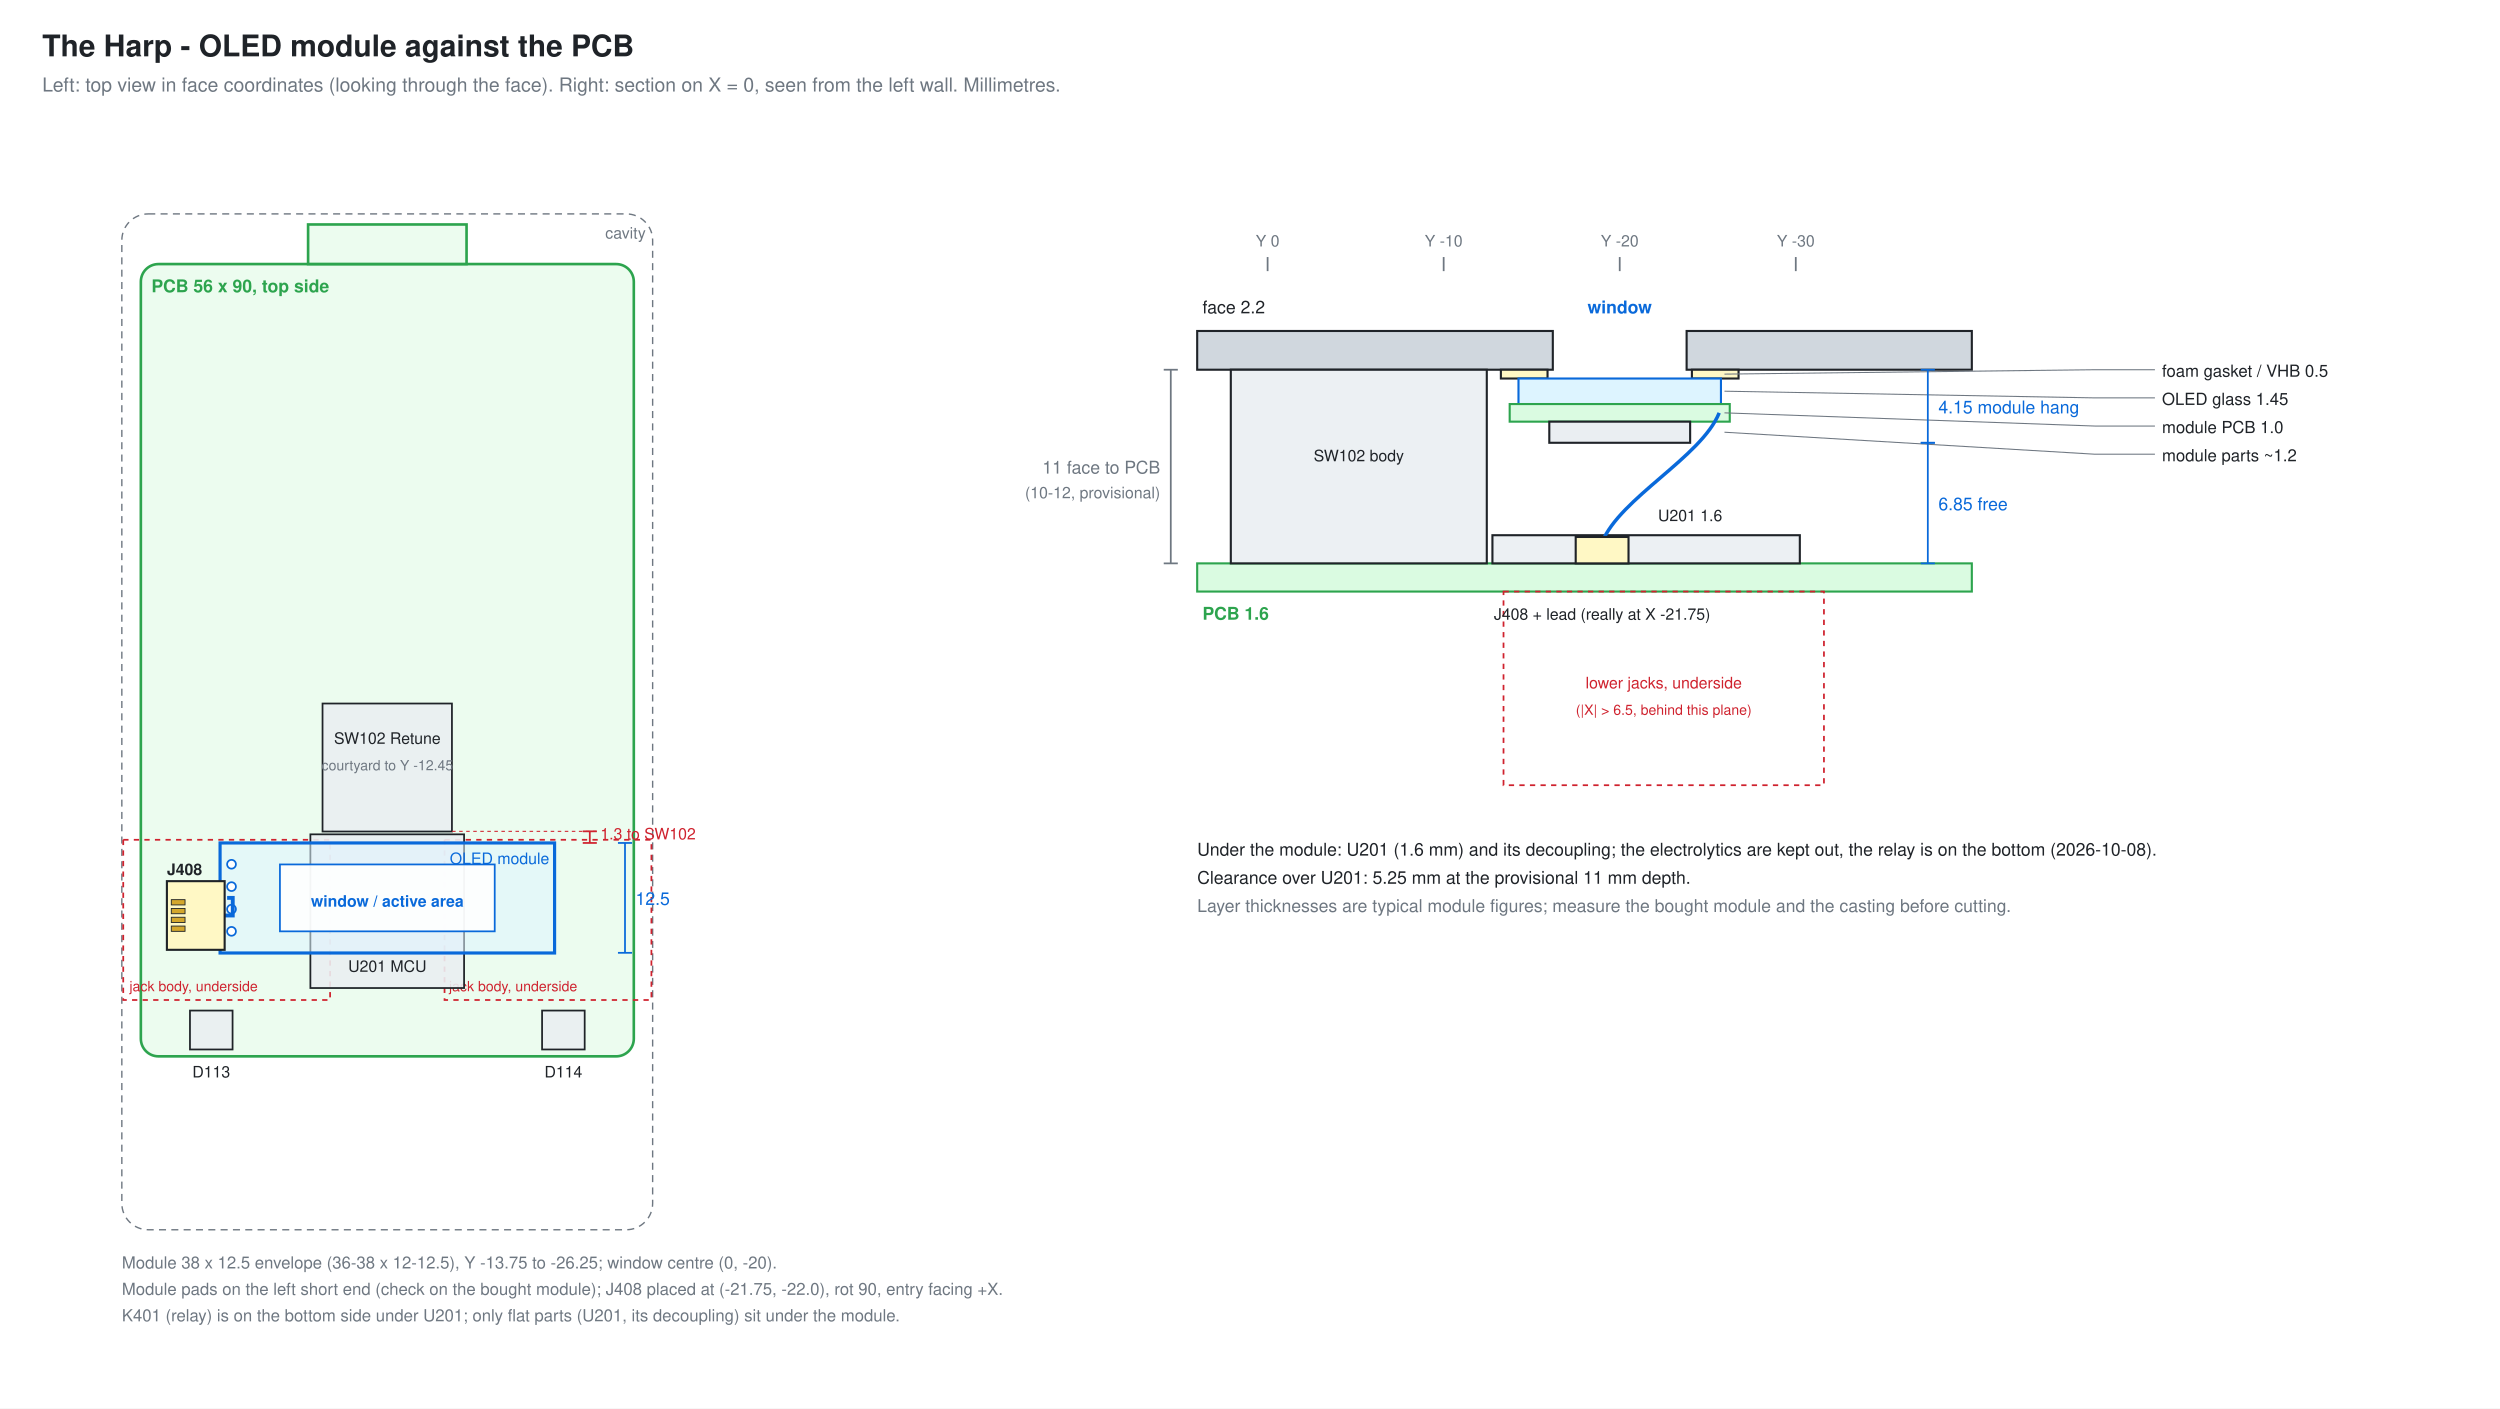
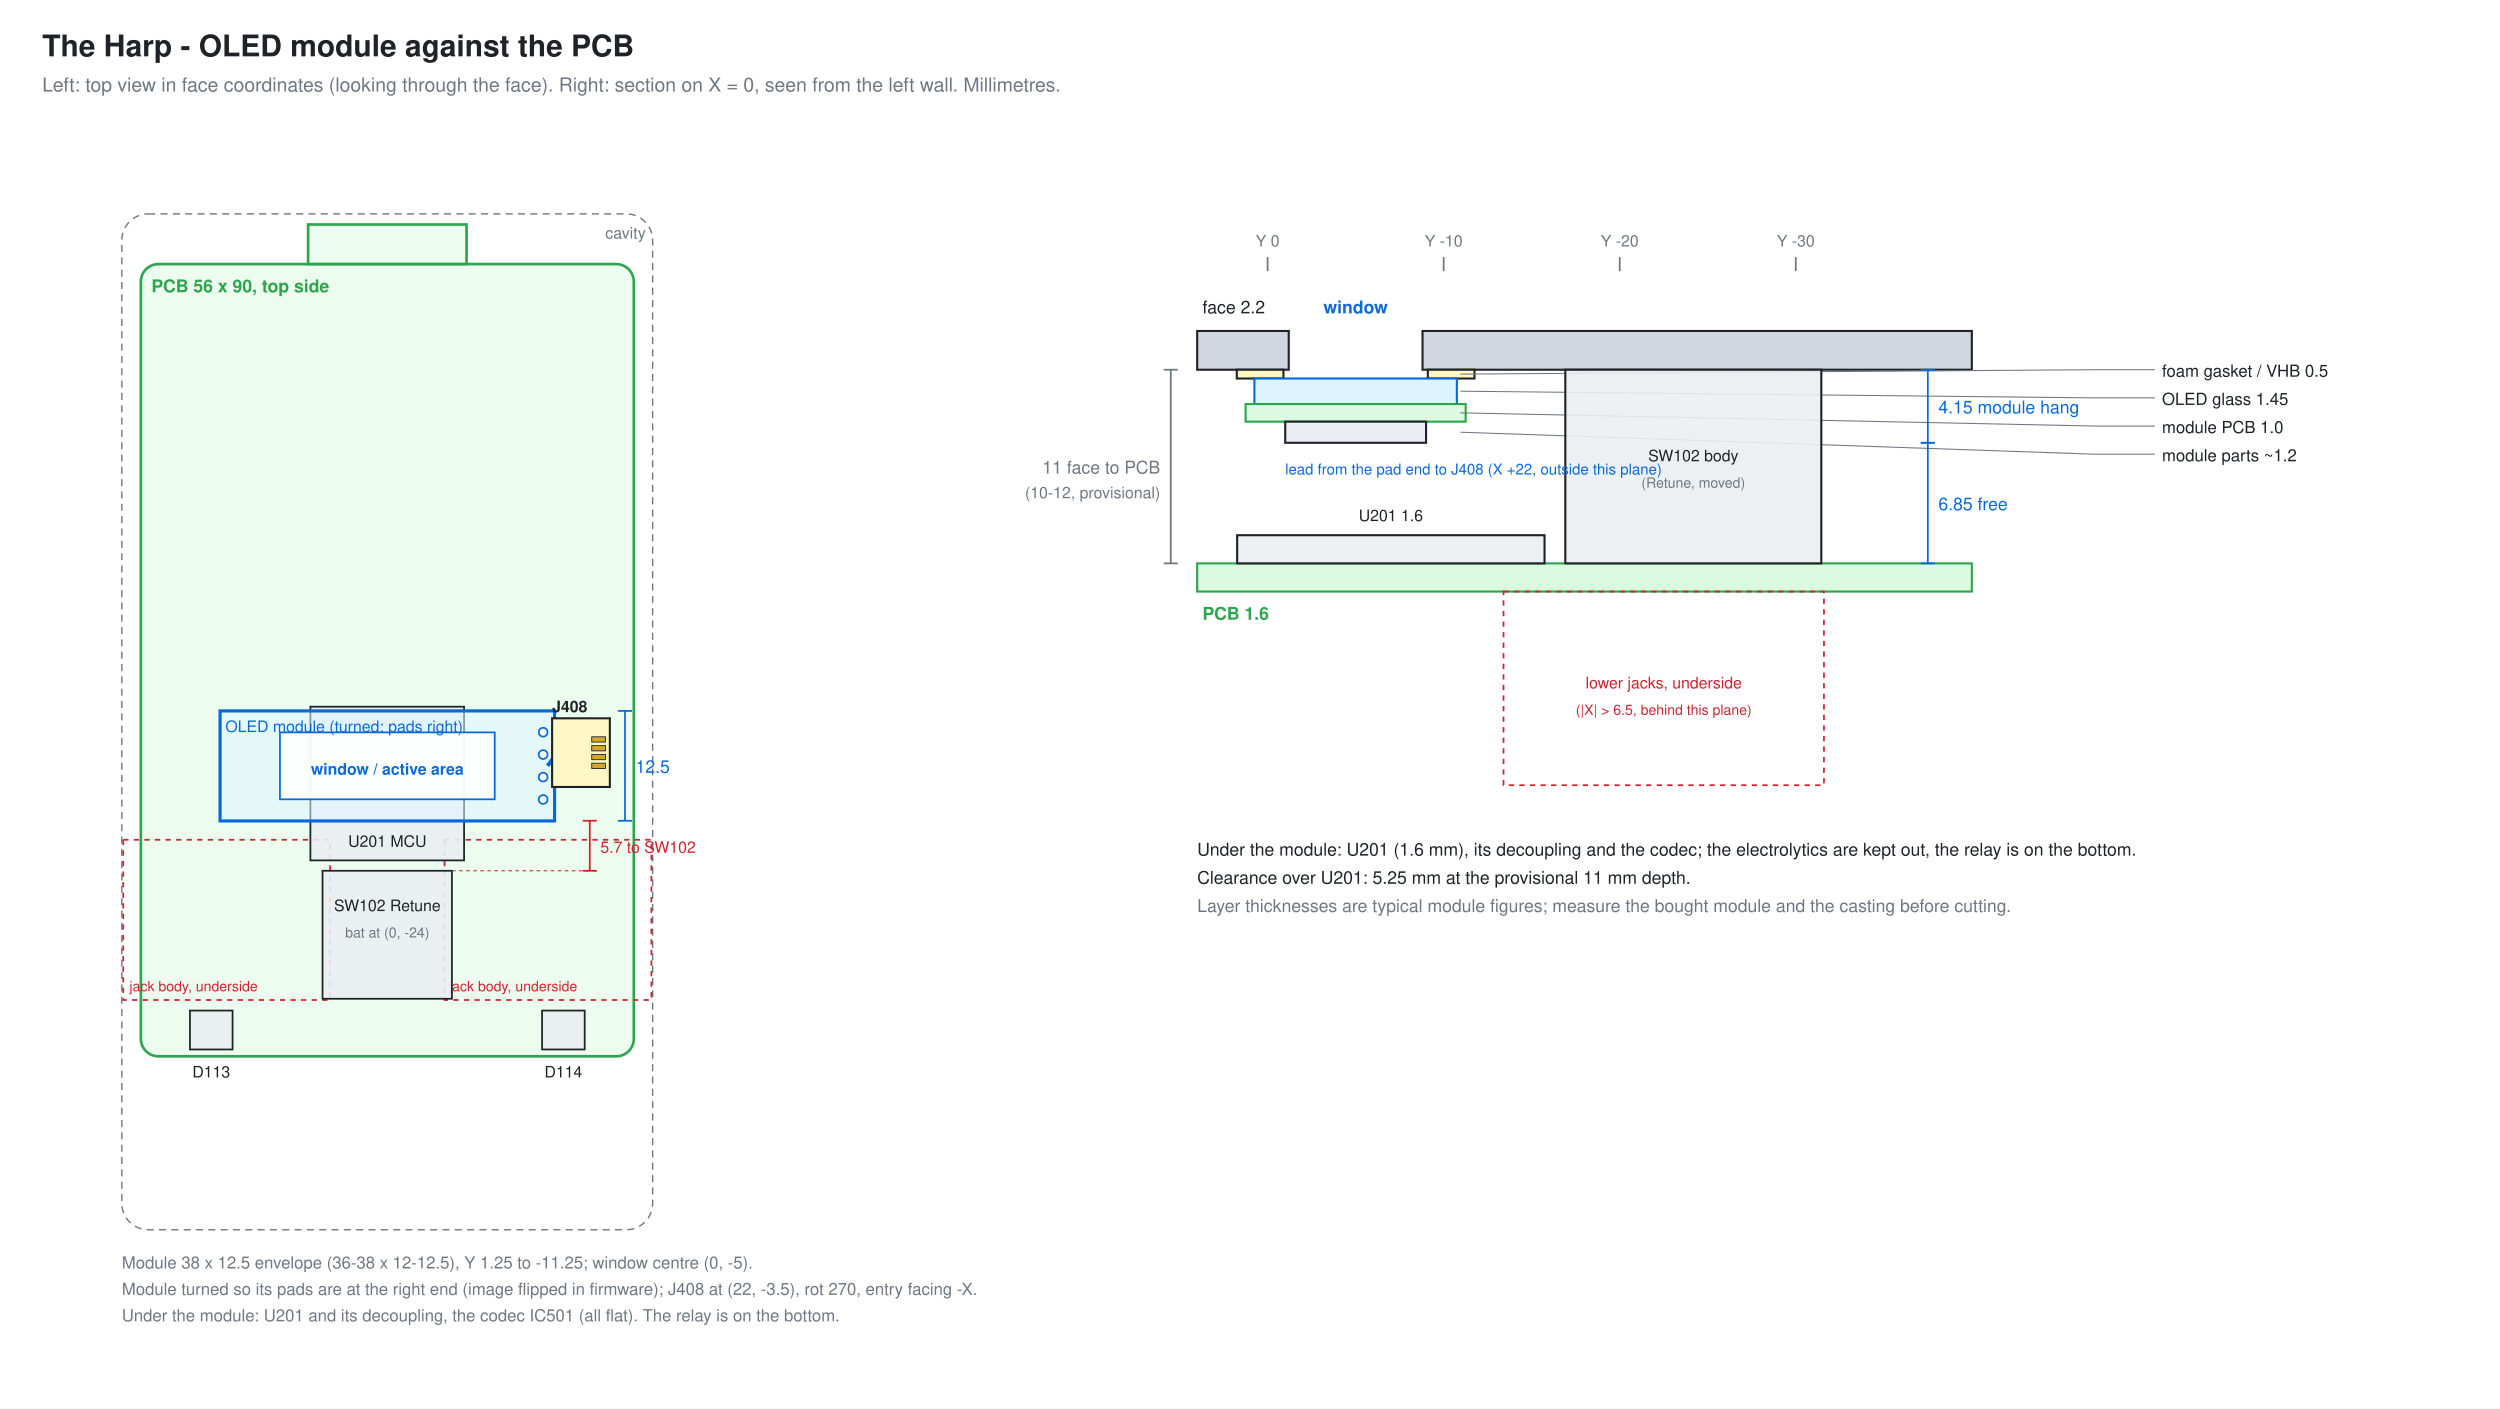
<svg xmlns="http://www.w3.org/2000/svg" width="1420" height="800" viewBox="0 0 1420 800">
  <rect width="100%" height="100%" fill="white" />
  <text x="24.0" y="32.0" font-family="Helvetica, Arial, sans-serif" font-size="17" fill="#1f2328" text-anchor="start" font-weight="bold">The Harp - OLED module against the PCB</text>
  <text x="24.0" y="52.0" font-family="Helvetica, Arial, sans-serif" font-size="11" fill="#6e7781" text-anchor="start" font-weight="normal">Left: top view in face coordinates (looking through the face). Right: section on X = 0, seen from the left wall. Millimetres.</text>
  <rect x="69.2" y="121.5" width="301.5" height="577.0" rx="15.0" stroke="#6e7781" fill="none" fill-opacity="1" stroke-width="0.8" stroke-dasharray="4 3" />
  <text x="366.8" y="135.5" font-family="Helvetica, Arial, sans-serif" font-size="9" fill="#6e7781" text-anchor="end" font-weight="normal">cavity</text>
  <rect x="80.0" y="150.0" width="280.0" height="450.0" rx="10.0" stroke="#2da44e" fill="#dafbe1" fill-opacity="0.5" stroke-width="1.5" />
  <rect x="175.0" y="127.5" width="90.0" height="22.5" rx="0.0" stroke="#2da44e" fill="#dafbe1" fill-opacity="0.5" stroke-width="1.5" />
  <text x="86.0" y="166.0" font-family="Helvetica, Arial, sans-serif" font-size="10" fill="#2da44e" text-anchor="start" font-weight="bold">PCB 56 x 90, top side</text>
  <rect x="70.0" y="477.0" width="117.5" height="91.0" rx="0.0" stroke="#cf222e" fill="none" fill-opacity="0.35" stroke-width="1" stroke-dasharray="3 3" />
  <rect x="252.5" y="477.0" width="117.5" height="91.0" rx="0.0" stroke="#cf222e" fill="none" fill-opacity="0.35" stroke-width="1" stroke-dasharray="3 3" />
  <text x="73.5" y="563.0" font-family="Helvetica, Arial, sans-serif" font-size="8" fill="#cf222e" text-anchor="start" font-weight="normal">jack body, underside</text>
  <text x="255.0" y="563.0" font-family="Helvetica, Arial, sans-serif" font-size="8" fill="#cf222e" text-anchor="start" font-weight="normal">jack body, underside</text>
-   <rect x="183.2" y="399.6" width="73.5" height="72.7" rx="0.0" stroke="#1f2328" fill="#eaeef2" fill-opacity="0.9" stroke-width="1" />
-   <text x="220.0" y="422.5" font-family="Helvetica, Arial, sans-serif" font-size="9" fill="#1f2328" text-anchor="middle" font-weight="normal">SW102 Retune</text>
-   <text x="220.0" y="437.5" font-family="Helvetica, Arial, sans-serif" font-size="8" fill="#6e7781" text-anchor="middle" font-weight="normal">courtyard to Y -12.45</text>
-   <rect x="176.3" y="473.9" width="87.3" height="87.3" rx="0.0" stroke="#1f2328" fill="#eaeef2" fill-opacity="0.9" stroke-width="1" />
-   <text x="220.0" y="552.0" font-family="Helvetica, Arial, sans-serif" font-size="9" fill="#1f2328" text-anchor="middle" font-weight="normal">U201 MCU</text>
+   <rect x="183.2" y="494.6" width="73.5" height="72.7" rx="0.0" stroke="#1f2328" fill="#eaeef2" fill-opacity="0.9" stroke-width="1" />
+   <text x="220.0" y="517.5" font-family="Helvetica, Arial, sans-serif" font-size="9" fill="#1f2328" text-anchor="middle" font-weight="normal">SW102 Retune</text>
+   <text x="220.0" y="532.5" font-family="Helvetica, Arial, sans-serif" font-size="8" fill="#6e7781" text-anchor="middle" font-weight="normal">bat at (0, -24)</text>
+   <rect x="176.3" y="401.4" width="87.3" height="87.3" rx="0.0" stroke="#1f2328" fill="#eaeef2" fill-opacity="0.9" stroke-width="1" />
+   <text x="220.0" y="481.0" font-family="Helvetica, Arial, sans-serif" font-size="9" fill="#1f2328" text-anchor="middle" font-weight="normal">U201 MCU</text>
  <rect x="107.9" y="574.0" width="24.2" height="22.1" rx="0.0" stroke="#1f2328" fill="#eaeef2" fill-opacity="0.9" stroke-width="1" />
  <text x="120.0" y="612.0" font-family="Helvetica, Arial, sans-serif" font-size="9" fill="#1f2328" text-anchor="middle" font-weight="normal">D113</text>
  <rect x="307.9" y="574.0" width="24.2" height="22.1" rx="0.0" stroke="#1f2328" fill="#eaeef2" fill-opacity="0.9" stroke-width="1" />
  <text x="320.0" y="612.0" font-family="Helvetica, Arial, sans-serif" font-size="9" fill="#1f2328" text-anchor="middle" font-weight="normal">D114</text>
-   <rect x="125.0" y="478.8" width="190.0" height="62.5" rx="0.0" stroke="#0969da" fill="#ddf4ff" fill-opacity="0.55" stroke-width="1.8" />
-   <rect x="159.0" y="491.0" width="122.0" height="38.0" rx="0.0" stroke="#0969da" fill="white" fill-opacity="0.9" stroke-width="1" />
-   <text x="220.0" y="515.0" font-family="Helvetica, Arial, sans-serif" font-size="9" fill="#0969da" text-anchor="middle" font-weight="bold">window / active area</text>
-   <text x="312.0" y="490.8" font-family="Helvetica, Arial, sans-serif" font-size="9" fill="#0969da" text-anchor="end" font-weight="normal">OLED module</text>
-   <circle cx="131.5" cy="490.9" r="2.5" stroke="#0969da" fill="white" stroke-width="1" />
-   <circle cx="131.5" cy="503.6" r="2.5" stroke="#0969da" fill="white" stroke-width="1" />
-   <circle cx="131.5" cy="516.4" r="2.5" stroke="#0969da" fill="white" stroke-width="1" />
-   <circle cx="131.5" cy="529.0" r="2.5" stroke="#0969da" fill="white" stroke-width="1" />
-   <polyline points="129.0,510.0 132.2,510.0 132.2,520.0 124.8,520.0" stroke="#0969da" stroke-width="2.2" fill="none" />
-   <rect x="94.8" y="500.5" width="32.8" height="39.0" rx="0.0" stroke="#1f2328" fill="#fff8c5" fill-opacity="1" stroke-width="1.2" />
-   <rect x="97.3" y="511.0" width="7.8" height="3.0" rx="0.0" stroke="#1f2328" fill="#d4a72c" fill-opacity="1" stroke-width="0.5" />
-   <rect x="97.3" y="516.0" width="7.8" height="3.0" rx="0.0" stroke="#1f2328" fill="#d4a72c" fill-opacity="1" stroke-width="0.5" />
-   <rect x="97.3" y="521.0" width="7.8" height="3.0" rx="0.0" stroke="#1f2328" fill="#d4a72c" fill-opacity="1" stroke-width="0.5" />
-   <rect x="97.3" y="526.0" width="7.8" height="3.0" rx="0.0" stroke="#1f2328" fill="#d4a72c" fill-opacity="1" stroke-width="0.5" />
-   <text x="94.8" y="497.0" font-family="Helvetica, Arial, sans-serif" font-size="9" fill="#1f2328" text-anchor="start" font-weight="bold">J408</text>
-   <line x1="355.0" y1="478.8" x2="355.0" y2="541.2" stroke="#0969da" stroke-width="1" />
-   <line x1="351.0" y1="478.8" x2="359.0" y2="478.8" stroke="#0969da" stroke-width="1" />
-   <line x1="351.0" y1="541.2" x2="359.0" y2="541.2" stroke="#0969da" stroke-width="1" />
-   <text x="361.0" y="514.0" font-family="Helvetica, Arial, sans-serif" font-size="10" fill="#0969da" text-anchor="start" font-weight="normal">12.5</text>
-   <line x1="256.8" y1="472.2" x2="339.0" y2="472.2" stroke="#cf222e" stroke-width="0.6" stroke-dasharray="2 2" />
-   <line x1="335.0" y1="472.2" x2="335.0" y2="478.8" stroke="#cf222e" stroke-width="1" />
-   <line x1="331.0" y1="472.2" x2="339.0" y2="472.2" stroke="#cf222e" stroke-width="1" />
-   <line x1="331.0" y1="478.8" x2="339.0" y2="478.8" stroke="#cf222e" stroke-width="1" />
-   <text x="341.0" y="479.5" font-family="Helvetica, Arial, sans-serif" font-size="10" fill="#cf222e" text-anchor="start" font-weight="normal" />
-   <text x="341.0" y="476.8" font-family="Helvetica, Arial, sans-serif" font-size="9" fill="#cf222e" text-anchor="start" font-weight="normal">1.3 to SW102</text>
-   <text x="69.2" y="720.5" font-family="Helvetica, Arial, sans-serif" font-size="9.5" fill="#6e7781" text-anchor="start" font-weight="normal">Module 38 x 12.5 envelope (36-38 x 12-12.5), Y -13.75 to -26.25; window centre (0, -20).</text>
-   <text x="69.2" y="735.5" font-family="Helvetica, Arial, sans-serif" font-size="9.5" fill="#6e7781" text-anchor="start" font-weight="normal">Module pads on the left short end (check on the bought module); J408 placed at (-21.75, -22.0), rot 90, entry facing +X.</text>
-   <text x="69.2" y="750.5" font-family="Helvetica, Arial, sans-serif" font-size="9.5" fill="#6e7781" text-anchor="start" font-weight="normal">K401 (relay) is on the bottom side under U201; only flat parts (U201, its decoupling) sit under the module.</text>
-   <rect x="680.0" y="188.0" width="202.0" height="22.0" rx="0.0" stroke="#1f2328" fill="#d0d7de" fill-opacity="1" stroke-width="1.2" />
-   <rect x="958.0" y="188.0" width="162.0" height="22.0" rx="0.0" stroke="#1f2328" fill="#d0d7de" fill-opacity="1" stroke-width="1.2" />
+   <rect x="125.0" y="403.8" width="190.0" height="62.5" rx="0.0" stroke="#0969da" fill="#ddf4ff" fill-opacity="0.55" stroke-width="1.8" />
+   <rect x="159.0" y="416.0" width="122.0" height="38.0" rx="0.0" stroke="#0969da" fill="white" fill-opacity="0.9" stroke-width="1" />
+   <text x="220.0" y="440.0" font-family="Helvetica, Arial, sans-serif" font-size="9" fill="#0969da" text-anchor="middle" font-weight="bold">window / active area</text>
+   <text x="128.0" y="415.8" font-family="Helvetica, Arial, sans-serif" font-size="9" fill="#0969da" text-anchor="start" font-weight="normal">OLED module (turned: pads right)</text>
+   <circle cx="308.5" cy="415.9" r="2.5" stroke="#0969da" fill="white" stroke-width="1" />
+   <circle cx="308.5" cy="428.6" r="2.5" stroke="#0969da" fill="white" stroke-width="1" />
+   <circle cx="308.5" cy="441.4" r="2.5" stroke="#0969da" fill="white" stroke-width="1" />
+   <circle cx="308.5" cy="454.1" r="2.5" stroke="#0969da" fill="white" stroke-width="1" />
+   <polyline points="311.0,435.0 316.5,427.5" stroke="#0969da" stroke-width="2.2" fill="none" />
+   <rect x="313.6" y="408.0" width="32.8" height="39.0" rx="0.0" stroke="#1f2328" fill="#fff8c5" fill-opacity="1" stroke-width="1.2" />
+   <rect x="336.1" y="418.5" width="7.8" height="3.0" rx="0.0" stroke="#1f2328" fill="#d4a72c" fill-opacity="1" stroke-width="0.5" />
+   <rect x="336.1" y="423.5" width="7.8" height="3.0" rx="0.0" stroke="#1f2328" fill="#d4a72c" fill-opacity="1" stroke-width="0.5" />
+   <rect x="336.1" y="428.5" width="7.8" height="3.0" rx="0.0" stroke="#1f2328" fill="#d4a72c" fill-opacity="1" stroke-width="0.5" />
+   <rect x="336.1" y="433.5" width="7.8" height="3.0" rx="0.0" stroke="#1f2328" fill="#d4a72c" fill-opacity="1" stroke-width="0.5" />
+   <text x="313.6" y="404.5" font-family="Helvetica, Arial, sans-serif" font-size="9" fill="#1f2328" text-anchor="start" font-weight="bold">J408</text>
+   <line x1="355.0" y1="403.8" x2="355.0" y2="466.2" stroke="#0969da" stroke-width="1" />
+   <line x1="351.0" y1="403.8" x2="359.0" y2="403.8" stroke="#0969da" stroke-width="1" />
+   <line x1="351.0" y1="466.2" x2="359.0" y2="466.2" stroke="#0969da" stroke-width="1" />
+   <text x="361.0" y="439.0" font-family="Helvetica, Arial, sans-serif" font-size="10" fill="#0969da" text-anchor="start" font-weight="normal">12.5</text>
+   <line x1="256.8" y1="494.6" x2="339.0" y2="494.6" stroke="#cf222e" stroke-width="0.6" stroke-dasharray="2 2" />
+   <line x1="335.0" y1="466.2" x2="335.0" y2="494.6" stroke="#cf222e" stroke-width="1" />
+   <line x1="331.0" y1="466.2" x2="339.0" y2="466.2" stroke="#cf222e" stroke-width="1" />
+   <line x1="331.0" y1="494.6" x2="339.0" y2="494.6" stroke="#cf222e" stroke-width="1" />
+   <text x="341.0" y="484.4" font-family="Helvetica, Arial, sans-serif" font-size="10" fill="#cf222e" text-anchor="start" font-weight="normal" />
+   <text x="341.0" y="484.4" font-family="Helvetica, Arial, sans-serif" font-size="9" fill="#cf222e" text-anchor="start" font-weight="normal">5.7 to SW102</text>
+   <text x="69.2" y="720.5" font-family="Helvetica, Arial, sans-serif" font-size="9.5" fill="#6e7781" text-anchor="start" font-weight="normal">Module 38 x 12.5 envelope (36-38 x 12-12.5), Y 1.25 to -11.25; window centre (0, -5).</text>
+   <text x="69.2" y="735.5" font-family="Helvetica, Arial, sans-serif" font-size="9.5" fill="#6e7781" text-anchor="start" font-weight="normal">Module turned so its pads are at the right end (image flipped in firmware); J408 at (22, -3.5), rot 270, entry facing -X.</text>
+   <text x="69.2" y="750.5" font-family="Helvetica, Arial, sans-serif" font-size="9.5" fill="#6e7781" text-anchor="start" font-weight="normal">Under the module: U201 and its decoupling, the codec IC501 (all flat). The relay is on the bottom.</text>
+   <rect x="680.0" y="188.0" width="52.0" height="22.0" rx="0.0" stroke="#1f2328" fill="#d0d7de" fill-opacity="1" stroke-width="1.2" />
+   <rect x="808.0" y="188.0" width="312.0" height="22.0" rx="0.0" stroke="#1f2328" fill="#d0d7de" fill-opacity="1" stroke-width="1.2" />
  <text x="683.0" y="178.0" font-family="Helvetica, Arial, sans-serif" font-size="10" fill="#1f2328" text-anchor="start" font-weight="normal">face 2.2</text>
-   <text x="920.0" y="178.0" font-family="Helvetica, Arial, sans-serif" font-size="10" fill="#0969da" text-anchor="middle" font-weight="bold">window</text>
+   <text x="770.0" y="178.0" font-family="Helvetica, Arial, sans-serif" font-size="10" fill="#0969da" text-anchor="middle" font-weight="bold">window</text>
  <line x1="720.0" y1="146.0" x2="720.0" y2="154.0" stroke="#6e7781" stroke-width="1" />
  <text x="720.0" y="140.0" font-family="Helvetica, Arial, sans-serif" font-size="9" fill="#6e7781" text-anchor="middle" font-weight="normal">Y 0</text>
  <line x1="820.0" y1="146.0" x2="820.0" y2="154.0" stroke="#6e7781" stroke-width="1" />
  <text x="820.0" y="140.0" font-family="Helvetica, Arial, sans-serif" font-size="9" fill="#6e7781" text-anchor="middle" font-weight="normal">Y -10</text>
  <line x1="920.0" y1="146.0" x2="920.0" y2="154.0" stroke="#6e7781" stroke-width="1" />
  <text x="920.0" y="140.0" font-family="Helvetica, Arial, sans-serif" font-size="9" fill="#6e7781" text-anchor="middle" font-weight="normal">Y -20</text>
  <line x1="1020.0" y1="146.0" x2="1020.0" y2="154.0" stroke="#6e7781" stroke-width="1" />
  <text x="1020.0" y="140.0" font-family="Helvetica, Arial, sans-serif" font-size="9" fill="#6e7781" text-anchor="middle" font-weight="normal">Y -30</text>
-   <rect x="852.5" y="210.0" width="26.5" height="5.0" rx="0.0" stroke="#1f2328" fill="#fff8c5" fill-opacity="1" stroke-width="1.2" />
-   <rect x="961.0" y="210.0" width="26.5" height="5.0" rx="0.0" stroke="#1f2328" fill="#fff8c5" fill-opacity="1" stroke-width="1.2" />
+   <rect x="702.5" y="210.0" width="26.5" height="5.0" rx="0.0" stroke="#1f2328" fill="#fff8c5" fill-opacity="1" stroke-width="1.2" />
+   <rect x="811.0" y="210.0" width="26.5" height="5.0" rx="0.0" stroke="#1f2328" fill="#fff8c5" fill-opacity="1" stroke-width="1.2" />
  <text x="1228.0" y="214.0" font-family="Helvetica, Arial, sans-serif" font-size="9.5" fill="#1f2328" text-anchor="start" font-weight="normal">foam gasket / VHB 0.5</text>
-   <polyline points="979.5,212.5 1190.0,210.0 1224.0,210.0" stroke="#6e7781" stroke-width="0.6" fill="none" />
-   <rect x="862.5" y="215.0" width="115.0" height="14.5" rx="0.0" stroke="#0969da" fill="#ddf4ff" fill-opacity="1" stroke-width="1.2" />
+   <polyline points="829.5,212.5 1190.0,210.0 1224.0,210.0" stroke="#6e7781" stroke-width="0.6" fill="none" />
+   <rect x="712.5" y="215.0" width="115.0" height="14.5" rx="0.0" stroke="#0969da" fill="#ddf4ff" fill-opacity="1" stroke-width="1.2" />
  <text x="1228.0" y="230.0" font-family="Helvetica, Arial, sans-serif" font-size="9.5" fill="#1f2328" text-anchor="start" font-weight="normal">OLED glass 1.45</text>
-   <polyline points="979.5,222.2 1190.0,226.0 1224.0,226.0" stroke="#6e7781" stroke-width="0.6" fill="none" />
-   <rect x="857.5" y="229.5" width="125.0" height="10.0" rx="0.0" stroke="#2da44e" fill="#dafbe1" fill-opacity="1" stroke-width="1.2" />
+   <polyline points="829.5,222.2 1190.0,226.0 1224.0,226.0" stroke="#6e7781" stroke-width="0.6" fill="none" />
+   <rect x="707.5" y="229.5" width="125.0" height="10.0" rx="0.0" stroke="#2da44e" fill="#dafbe1" fill-opacity="1" stroke-width="1.2" />
  <text x="1228.0" y="246.0" font-family="Helvetica, Arial, sans-serif" font-size="9.5" fill="#1f2328" text-anchor="start" font-weight="normal">module PCB 1.0</text>
-   <polyline points="979.5,234.5 1190.0,242.0 1224.0,242.0" stroke="#6e7781" stroke-width="0.6" fill="none" />
-   <rect x="880.0" y="239.5" width="80.0" height="12.0" rx="0.0" stroke="#1f2328" fill="#eaeef2" fill-opacity="1" stroke-width="1.2" />
+   <polyline points="829.5,234.5 1190.0,242.0 1224.0,242.0" stroke="#6e7781" stroke-width="0.6" fill="none" />
+   <rect x="730.0" y="239.5" width="80.0" height="12.0" rx="0.0" stroke="#1f2328" fill="#eaeef2" fill-opacity="1" stroke-width="1.2" />
  <text x="1228.0" y="262.0" font-family="Helvetica, Arial, sans-serif" font-size="9.5" fill="#1f2328" text-anchor="start" font-weight="normal">module parts ~1.2</text>
-   <polyline points="979.5,245.5 1190.0,258.0 1224.0,258.0" stroke="#6e7781" stroke-width="0.6" fill="none" />
+   <polyline points="829.5,245.5 1190.0,258.0 1224.0,258.0" stroke="#6e7781" stroke-width="0.6" fill="none" />
  <rect x="680.0" y="320.0" width="440.0" height="16.0" rx="0.0" stroke="#2da44e" fill="#dafbe1" fill-opacity="1" stroke-width="1.2" />
  <text x="683.0" y="352.0" font-family="Helvetica, Arial, sans-serif" font-size="10" fill="#2da44e" text-anchor="start" font-weight="bold">PCB 1.6</text>
-   <rect x="699.1" y="210.0" width="145.4" height="110.0" rx="0.0" stroke="#1f2328" fill="#eaeef2" fill-opacity="0.9" stroke-width="1.2" />
-   <text x="771.8" y="262.0" font-family="Helvetica, Arial, sans-serif" font-size="9" fill="#1f2328" text-anchor="middle" font-weight="normal">SW102 body</text>
-   <rect x="847.7" y="304.0" width="174.6" height="16.0" rx="0.0" stroke="#1f2328" fill="#eaeef2" fill-opacity="0.9" stroke-width="1.2" />
-   <text x="960.0" y="296.0" font-family="Helvetica, Arial, sans-serif" font-size="9" fill="#1f2328" text-anchor="middle" font-weight="normal">U201 1.6</text>
+   <rect x="889.1" y="210.0" width="145.4" height="110.0" rx="0.0" stroke="#1f2328" fill="#eaeef2" fill-opacity="0.9" stroke-width="1.2" />
+   <text x="961.8" y="262.0" font-family="Helvetica, Arial, sans-serif" font-size="9" fill="#1f2328" text-anchor="middle" font-weight="normal">SW102 body</text>
+   <text x="961.8" y="277.0" font-family="Helvetica, Arial, sans-serif" font-size="8" fill="#6e7781" text-anchor="middle" font-weight="normal">(Retune, moved)</text>
+   <rect x="702.7" y="304.0" width="174.6" height="16.0" rx="0.0" stroke="#1f2328" fill="#eaeef2" fill-opacity="0.9" stroke-width="1.2" />
+   <text x="790.0" y="296.0" font-family="Helvetica, Arial, sans-serif" font-size="9" fill="#1f2328" text-anchor="middle" font-weight="normal">U201 1.6</text>
  <rect x="854.0" y="336.0" width="182.0" height="110.0" rx="0.0" stroke="#cf222e" fill="none" fill-opacity="1" stroke-width="1" stroke-dasharray="3 3" />
  <text x="945.0" y="391.0" font-family="Helvetica, Arial, sans-serif" font-size="9" fill="#cf222e" text-anchor="middle" font-weight="normal">lower jacks, underside</text>
  <text x="945.0" y="406.0" font-family="Helvetica, Arial, sans-serif" font-size="8" fill="#cf222e" text-anchor="middle" font-weight="normal">(|X| &gt; 6.5, behind this plane)</text>
-   <path d="M 976.5 234.5 C 966.5 259.5 920.0 283.0 910.0 308.0" stroke="#0969da" stroke-width="2" fill="none" />
-   <rect x="895.0" y="305.0" width="30.0" height="15.0" rx="0.0" stroke="#1f2328" fill="#fff8c5" fill-opacity="1" stroke-width="1.2" />
-   <text x="910.0" y="352.0" font-family="Helvetica, Arial, sans-serif" font-size="9" fill="#1f2328" text-anchor="middle" font-weight="normal">J408 + lead (really at X -21.75)</text>
+   <text x="730.0" y="269.5" font-family="Helvetica, Arial, sans-serif" font-size="8.5" fill="#0969da" text-anchor="start" font-weight="normal">lead from the pad end to J408 (X +22, outside this plane)</text>
  <line x1="1095.0" y1="210.0" x2="1095.0" y2="251.5" stroke="#0969da" stroke-width="1" />
  <line x1="1091.0" y1="210.0" x2="1099.0" y2="210.0" stroke="#0969da" stroke-width="1" />
  <line x1="1091.0" y1="251.5" x2="1099.0" y2="251.5" stroke="#0969da" stroke-width="1" />
  <text x="1101.0" y="234.8" font-family="Helvetica, Arial, sans-serif" font-size="10" fill="#0969da" text-anchor="start" font-weight="normal">4.15 module hang</text>
  <line x1="1095.0" y1="251.5" x2="1095.0" y2="320.0" stroke="#0969da" stroke-width="1" />
  <line x1="1091.0" y1="251.5" x2="1099.0" y2="251.5" stroke="#0969da" stroke-width="1" />
  <line x1="1091.0" y1="320.0" x2="1099.0" y2="320.0" stroke="#0969da" stroke-width="1" />
  <text x="1101.0" y="289.8" font-family="Helvetica, Arial, sans-serif" font-size="10" fill="#0969da" text-anchor="start" font-weight="normal">6.85 free</text>
  <line x1="665.0" y1="210.0" x2="665.0" y2="320.0" stroke="#6e7781" stroke-width="1" />
  <line x1="661.0" y1="210.0" x2="669.0" y2="210.0" stroke="#6e7781" stroke-width="1" />
  <line x1="661.0" y1="320.0" x2="669.0" y2="320.0" stroke="#6e7781" stroke-width="1" />
  <text x="659.0" y="269.0" font-family="Helvetica, Arial, sans-serif" font-size="10" fill="#6e7781" text-anchor="end" font-weight="normal">11 face to PCB</text>
  <text x="659.0" y="283.0" font-family="Helvetica, Arial, sans-serif" font-size="9" fill="#6e7781" text-anchor="end" font-weight="normal">(10-12, provisional)</text>
-   <text x="680.0" y="486.0" font-family="Helvetica, Arial, sans-serif" font-size="10" fill="#1f2328" text-anchor="start" font-weight="normal">Under the module: U201 (1.6 mm) and its decoupling; the electrolytics are kept out, the relay is on the bottom (2026-10-08).</text>
+   <text x="680.0" y="486.0" font-family="Helvetica, Arial, sans-serif" font-size="10" fill="#1f2328" text-anchor="start" font-weight="normal">Under the module: U201 (1.6 mm), its decoupling and the codec; the electrolytics are kept out, the relay is on the bottom.</text>
  <text x="680.0" y="502.0" font-family="Helvetica, Arial, sans-serif" font-size="10" fill="#1f2328" text-anchor="start" font-weight="normal">Clearance over U201: 5.25 mm at the provisional 11 mm depth.</text>
  <text x="680.0" y="518.0" font-family="Helvetica, Arial, sans-serif" font-size="10" fill="#6e7781" text-anchor="start" font-weight="normal">Layer thicknesses are typical module figures; measure the bought module and the casting before cutting.</text>
</svg>
